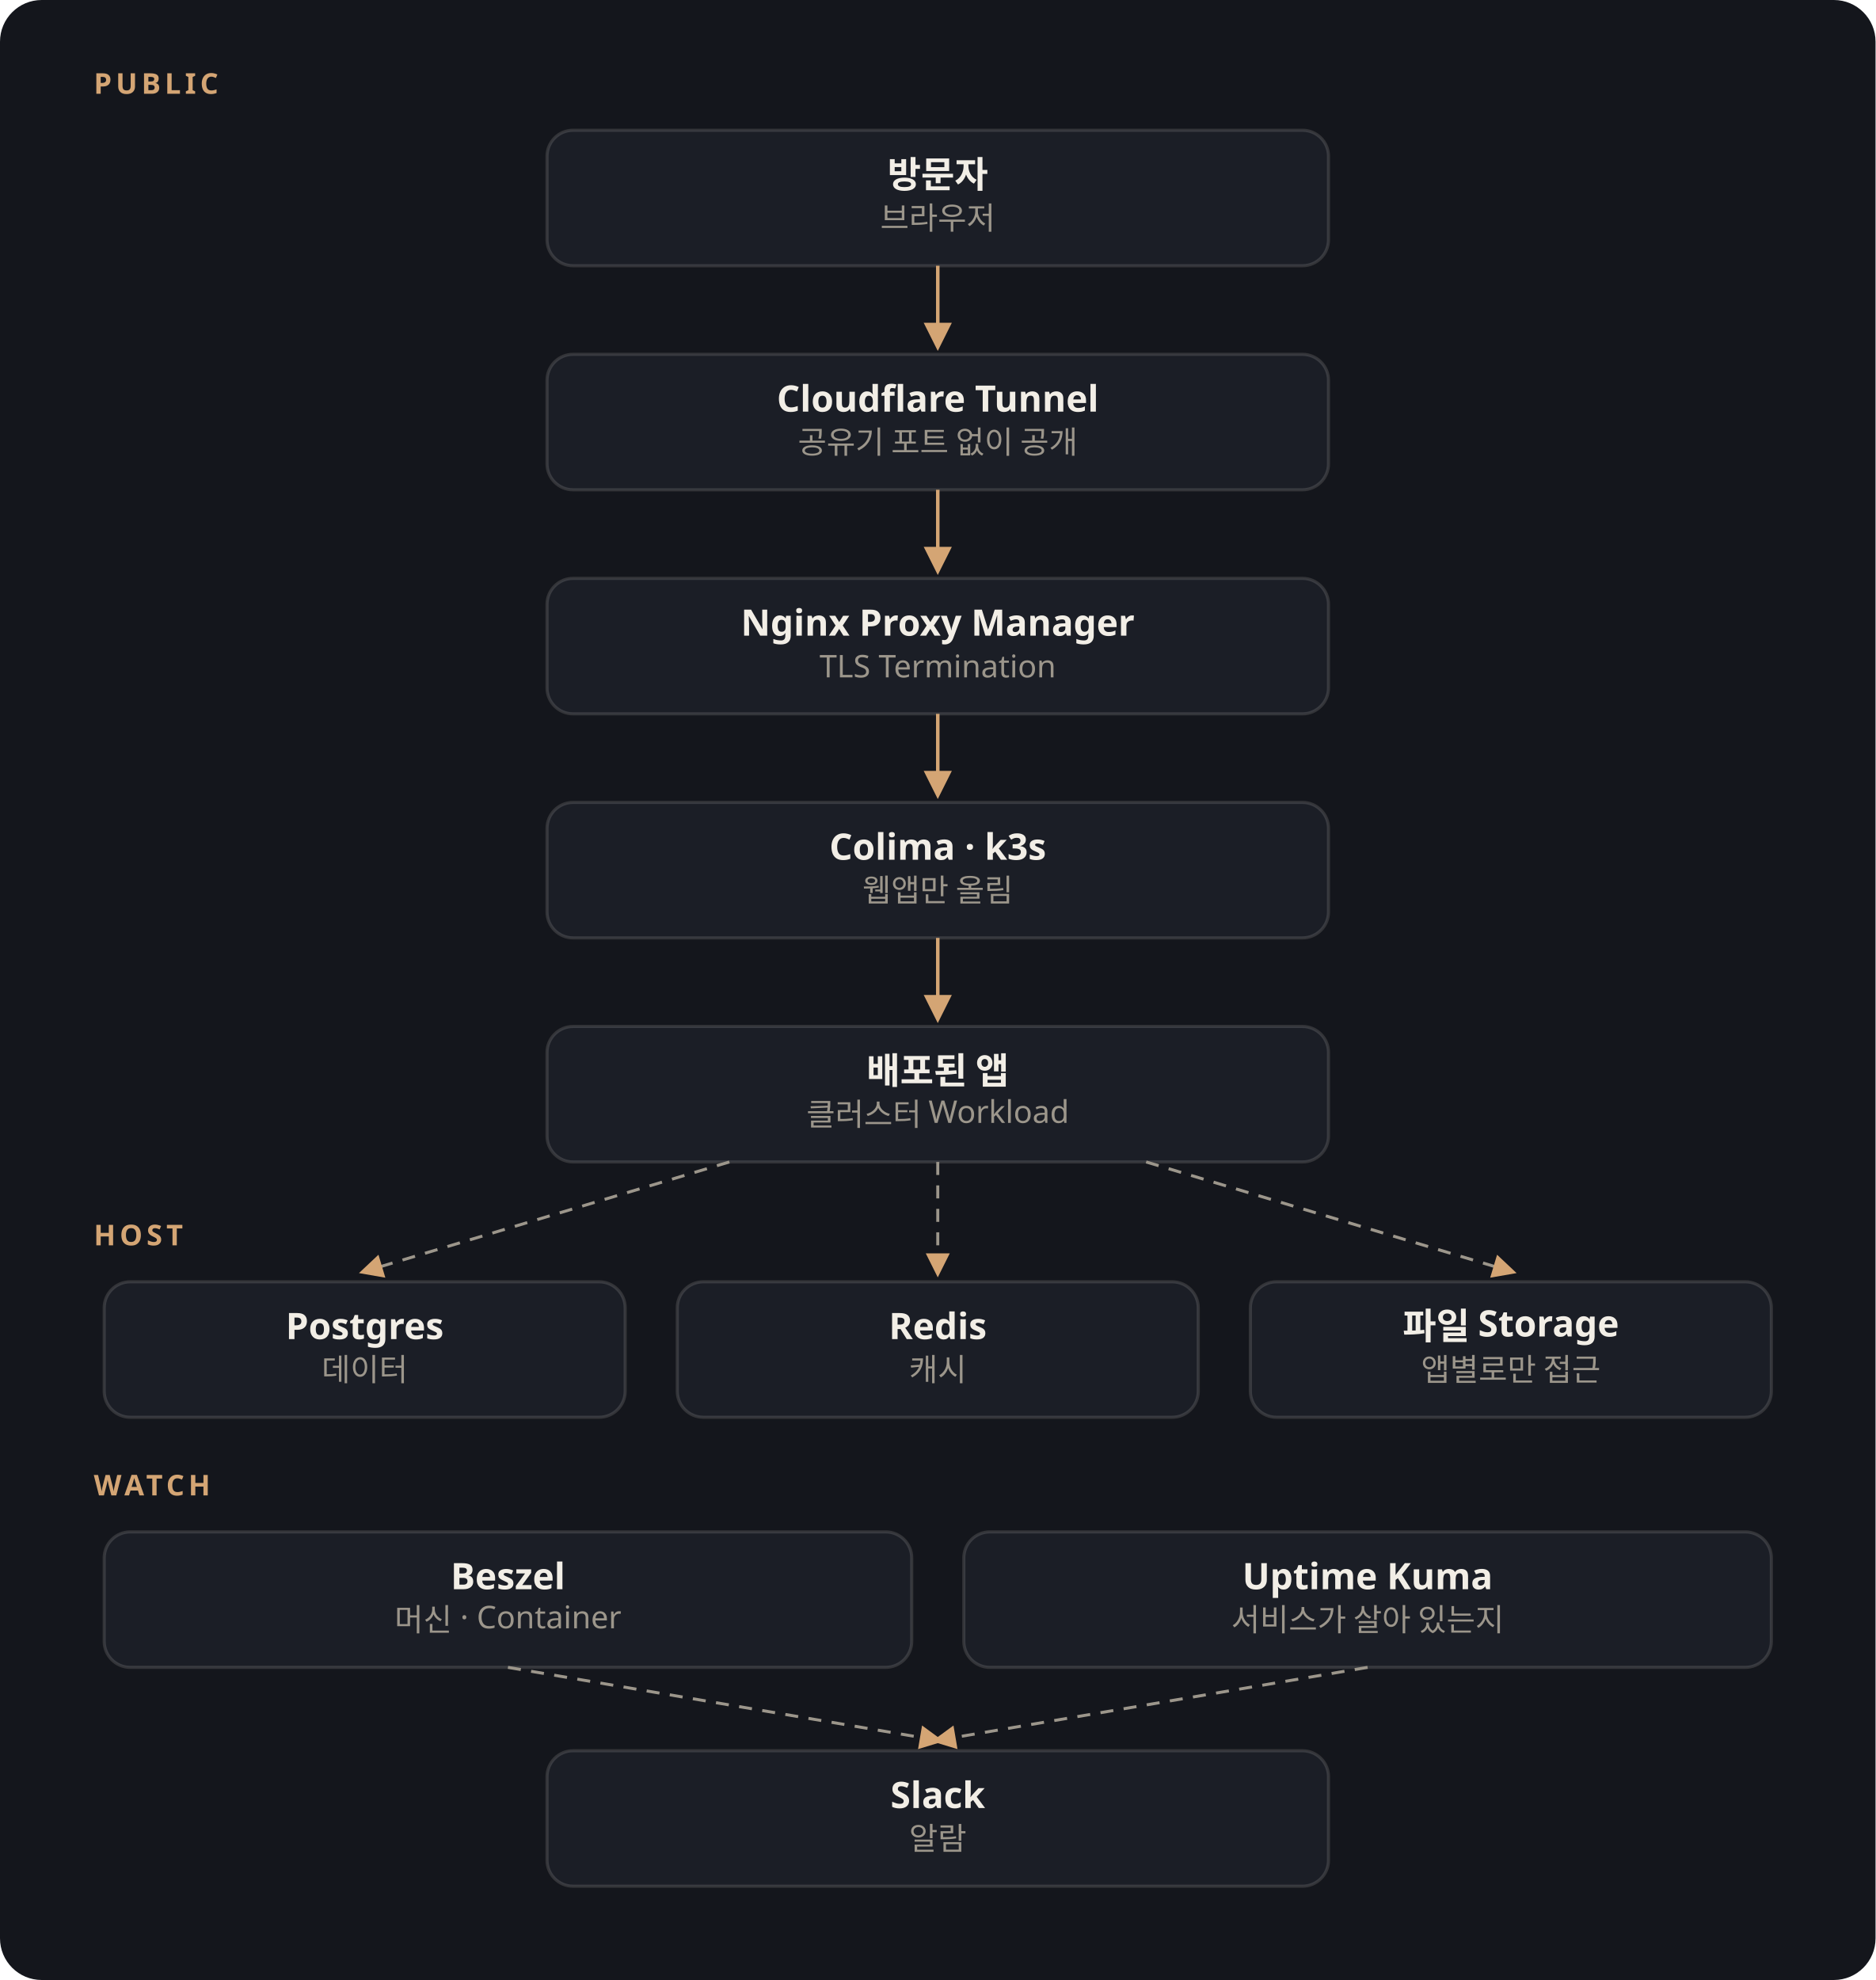
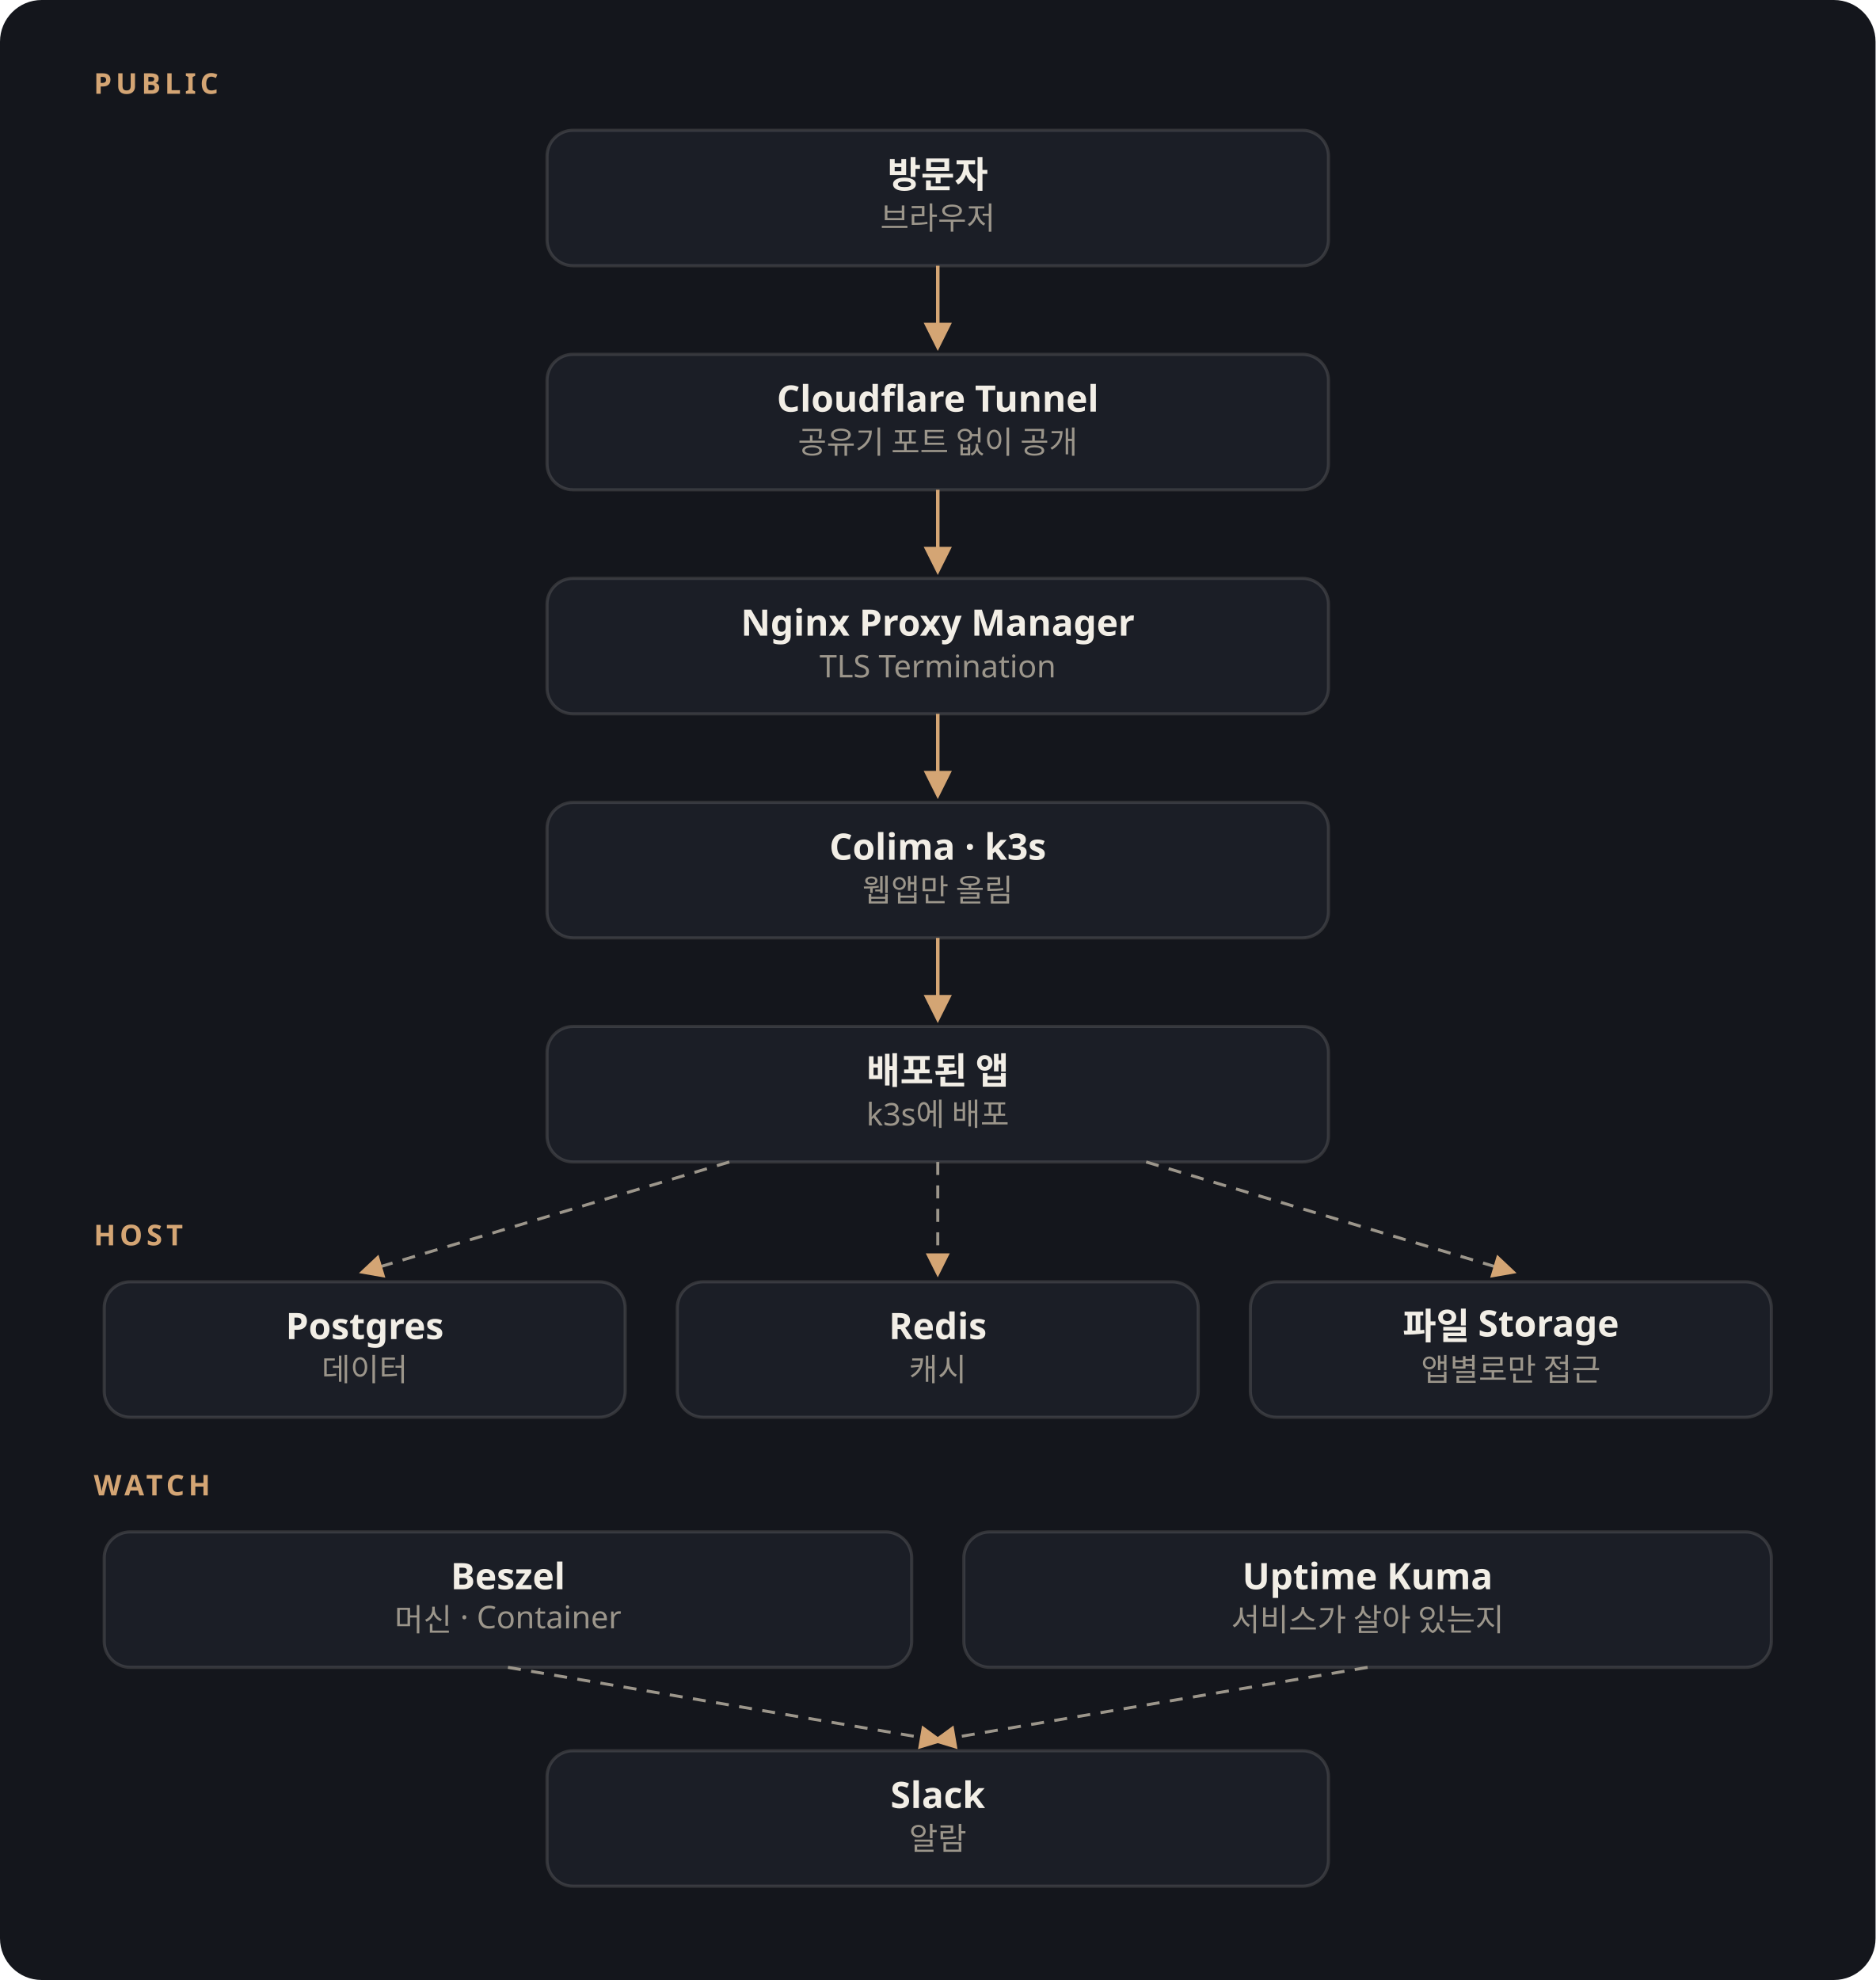
<svg xmlns="http://www.w3.org/2000/svg" viewBox="0 0 720 760" role="img" aria-labelledby="title desc">
  <defs>
    <marker id="arrow" markerWidth="8" markerHeight="8" refX="6" refY="4" orient="auto">
      <path d="M0 0 L8 4 L0 8 z" fill="#d4a574" />
    </marker>
  </defs>
  <style>
    .panel { fill: #14161c; }
    .box { fill: #1b1e26; stroke: rgba(242,238,230,0.14); stroke-width: 1.2; }
    .label { font: 600 14px system-ui, "Apple SD Gothic Neo", "Malgun Gothic", sans-serif; fill: #f2eee6; }
    .sub { font: 12px system-ui, "Apple SD Gothic Neo", "Malgun Gothic", sans-serif; fill: #9c968b; }
    .kicker { font: 650 11px system-ui, "Apple SD Gothic Neo", "Malgun Gothic", sans-serif; fill: #d4a574; letter-spacing: 0.14em; }
    .line { stroke: #d4a574; stroke-width: 1.35; fill: none; marker-end: url(#arrow); }
    .line-soft { stroke: #9c968b; stroke-width: 1.15; fill: none; stroke-dasharray: 5 4; marker-end: url(#arrow); }
  </style>
  <rect class="panel" x="0" y="0" width="720" height="760" rx="16" />
  <text class="kicker" x="36" y="36">PUBLIC</text>
  <rect class="box" x="210" y="50" width="300" height="52" rx="10" />
  <text class="label" x="360" y="72" text-anchor="middle">방문자</text>
  <text class="sub" x="360" y="88" text-anchor="middle">브라우저</text>
  <path class="line" d="M 360 102 L 360 132" />
  <rect class="box" x="210" y="136" width="300" height="52" rx="10" />
  <text class="label" x="360" y="158" text-anchor="middle">Cloudflare Tunnel</text>
  <text class="sub" x="360" y="174" text-anchor="middle">공유기 포트 없이 공개</text>
  <path class="line" d="M 360 188 L 360 218" />
  <rect class="box" x="210" y="222" width="300" height="52" rx="10" />
  <text class="label" x="360" y="244" text-anchor="middle">Nginx Proxy Manager</text>
  <text class="sub" x="360" y="260" text-anchor="middle">TLS Termination</text>
  <path class="line" d="M 360 274 L 360 304" />
  <rect class="box" x="210" y="308" width="300" height="52" rx="10" />
  <text class="label" x="360" y="330" text-anchor="middle">Colima · k3s</text>
  <text class="sub" x="360" y="346" text-anchor="middle">웹앱만 올림</text>
  <path class="line" d="M 360 360 L 360 390" />
  <rect class="box" x="210" y="394" width="300" height="52" rx="10" />
  <text class="label" x="360" y="416" text-anchor="middle">배포된 앱</text>
-   <text class="sub" x="360" y="432" text-anchor="middle">클러스터 Workload</text>
+   <text class="sub" x="360" y="432" text-anchor="middle">k3s에 배포</text>
  <text class="kicker" x="36" y="478">HOST</text>
  <rect class="box" x="40" y="492" width="200" height="52" rx="10" />
  <text class="label" x="140" y="514" text-anchor="middle">Postgres</text>
  <text class="sub" x="140" y="530" text-anchor="middle">데이터</text>
  <rect class="box" x="260" y="492" width="200" height="52" rx="10" />
  <text class="label" x="360" y="514" text-anchor="middle">Redis</text>
  <text class="sub" x="360" y="530" text-anchor="middle">캐시</text>
  <rect class="box" x="480" y="492" width="200" height="52" rx="10" />
  <text class="label" x="580" y="514" text-anchor="middle">파일 Storage</text>
  <text class="sub" x="580" y="530" text-anchor="middle">앱별로만 접근</text>
  <path class="line-soft" d="M 280 446 L 140 488" />
  <path class="line-soft" d="M 360 446 L 360 488" />
  <path class="line-soft" d="M 440 446 L 580 488" />
  <text class="kicker" x="36" y="574">WATCH</text>
  <rect class="box" x="40" y="588" width="310" height="52" rx="10" />
  <text class="label" x="195" y="610" text-anchor="middle">Beszel</text>
  <text class="sub" x="195" y="626" text-anchor="middle">머신 · Container</text>
  <rect class="box" x="370" y="588" width="310" height="52" rx="10" />
  <text class="label" x="525" y="610" text-anchor="middle">Uptime Kuma</text>
  <text class="sub" x="525" y="626" text-anchor="middle">서비스가 살아 있는지</text>
  <path class="line-soft" d="M 195 640 L 360 668" />
  <path class="line-soft" d="M 525 640 L 360 668" />
  <rect class="box" x="210" y="672" width="300" height="52" rx="10" />
  <text class="label" x="360" y="694" text-anchor="middle">Slack</text>
  <text class="sub" x="360" y="710" text-anchor="middle">알람</text>
</svg>
